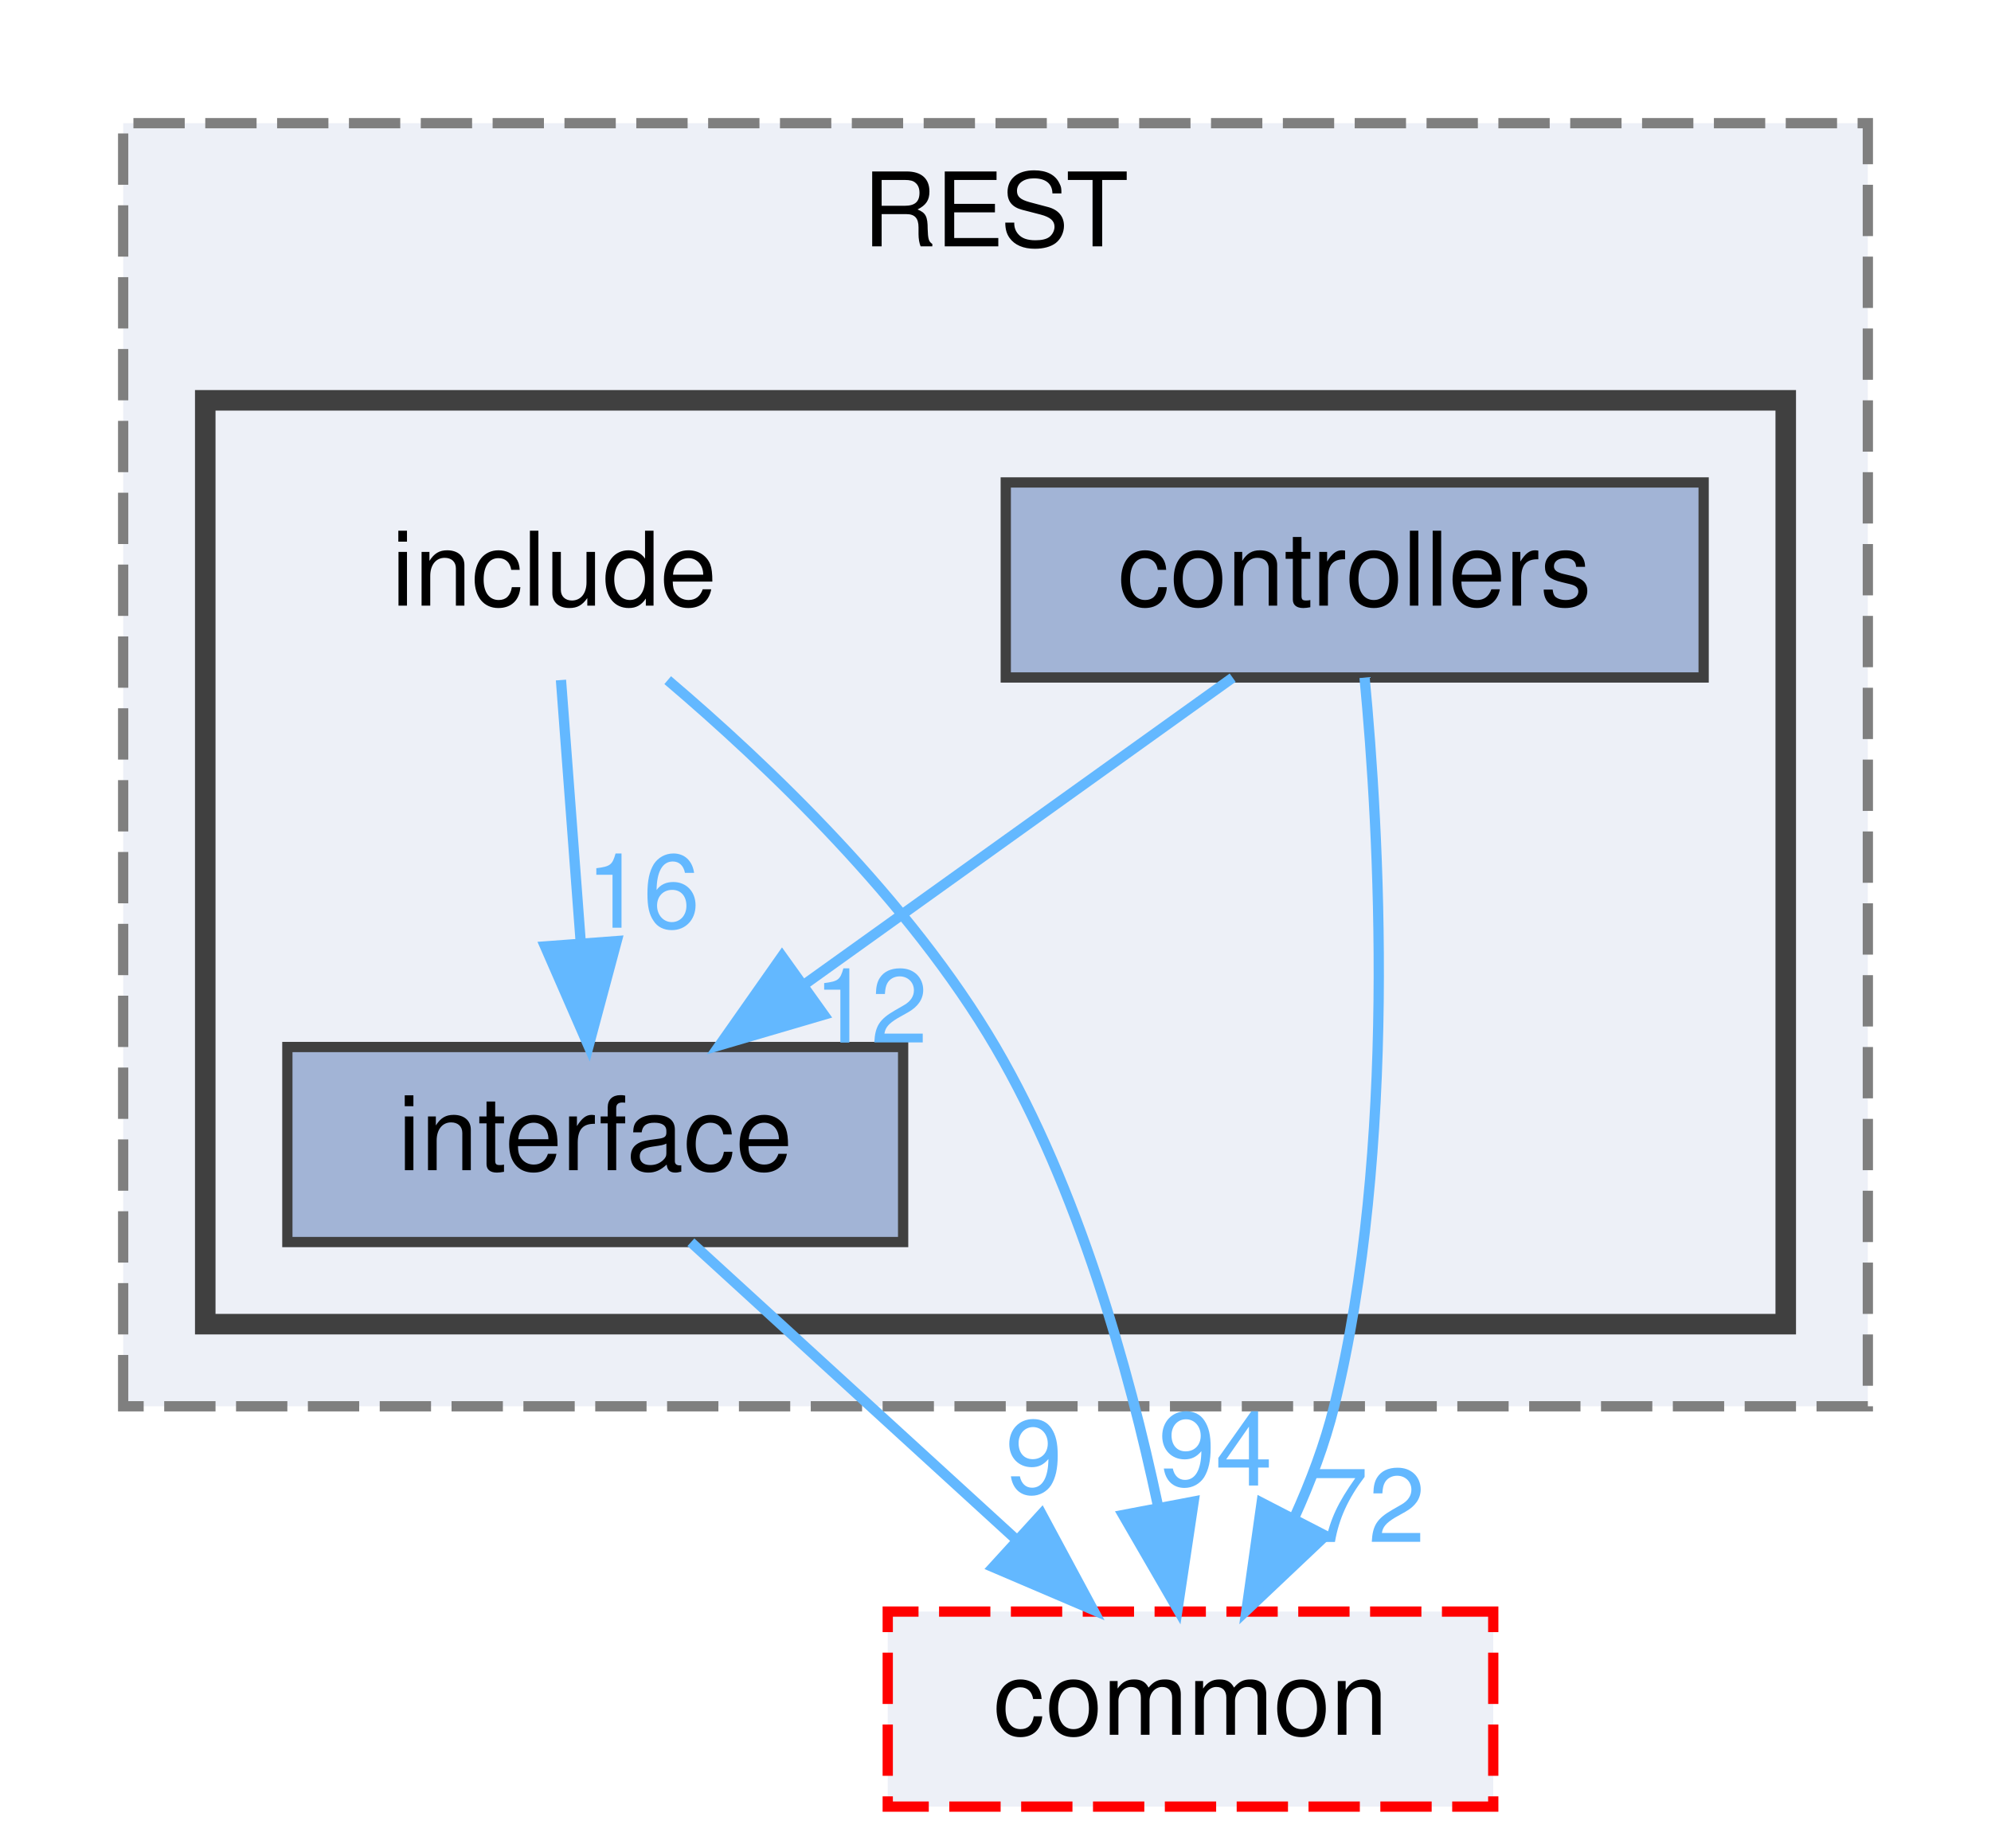
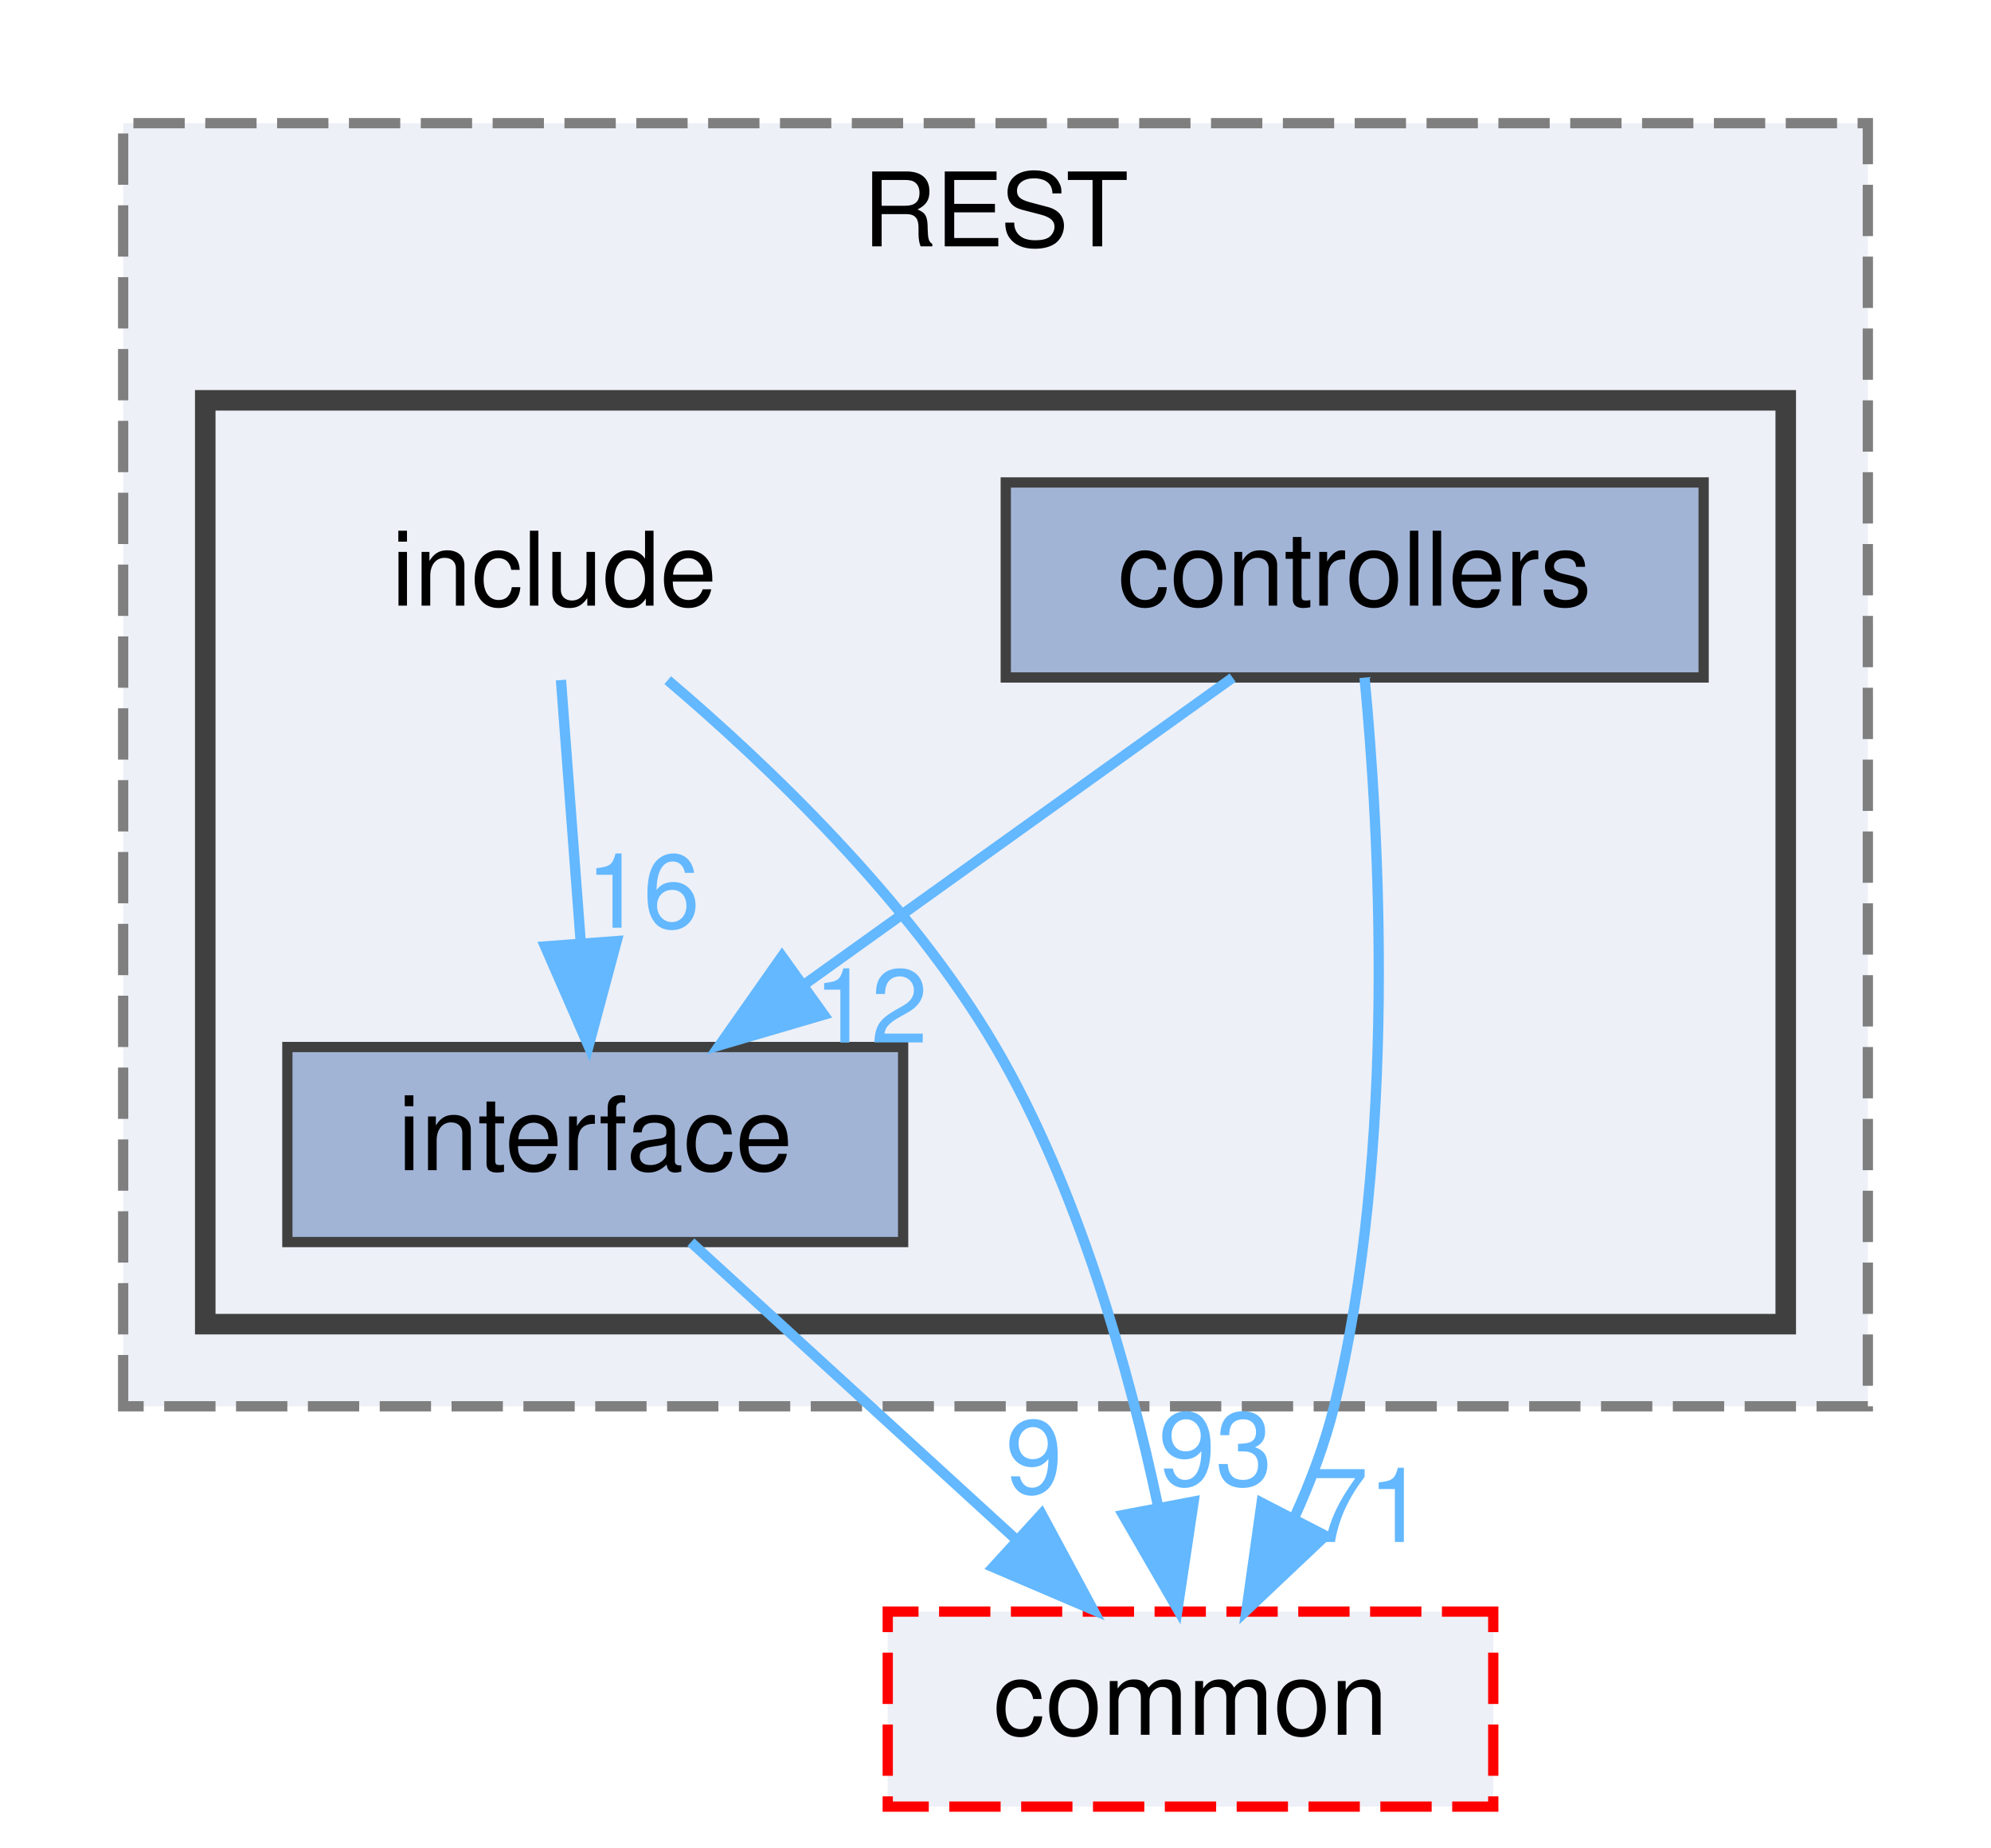
<svg xmlns="http://www.w3.org/2000/svg" xmlns:xlink="http://www.w3.org/1999/xlink" width="194pt" height="180pt" viewBox="0.00 0.00 194.00 180.00">
  <g id="graph0" class="graph" transform="scale(1 1) rotate(0) translate(4 176)">
    <g id="clust1" class="cluster">
      <g id="a_clust1">
        <a xlink:href="dir_499586737141bee5d3e434e54e79097b.html" target="_top" xlink:title="REST">
          <polygon fill="#edf0f7" stroke="#7f7f7f" stroke-dasharray="5,2" points="8,-39 8,-164 178,-164 178,-39 8,-39" />
          <text text-anchor="middle" x="93" y="-152" font-family="Helvetica,sans-Serif" font-size="10.00">REST</text>
        </a>
      </g>
    </g>
    <g id="clust2" class="cluster">
      <g id="a_clust2">
        <a xlink:href="dir_289adc1deaefeb3f2303b552e7e77922.html" target="_top">
          <polygon fill="#edf0f7" stroke="#404040" stroke-width="2" points="16,-47 16,-137 170,-137 170,-47 16,-47" />
        </a>
      </g>
    </g>
    <g id="node1" class="node">
      <text text-anchor="middle" x="50" y="-117" font-family="Helvetica,sans-Serif" font-size="10.00">include</text>
    </g>
    <g id="node3" class="node">
      <g id="a_node3">
        <a xlink:href="dir_1df3d5d21152550c6725e433ad08eccb.html" target="_top" xlink:title="interface">
          <polygon fill="#a2b4d6" stroke="#404040" points="84,-74 24,-74 24,-55 84,-55 84,-74" />
          <text text-anchor="middle" x="54" y="-62" font-family="Helvetica,sans-Serif" font-size="10.00">interface</text>
        </a>
      </g>
    </g>
    <g id="edge1" class="edge">
      <g id="a_edge1">
        <a xlink:href="dir_000009_000011.html" target="_top">
          <path fill="none" stroke="#63b8ff" d="M50.66,-109.75C51.18,-102.8 51.94,-92.85 52.59,-84.13" />
          <polygon fill="#63b8ff" stroke="#63b8ff" points="56.09,-84.32 53.35,-74.09 49.11,-83.8 56.09,-84.32" />
        </a>
      </g>
      <g id="a_edge1-headlabel">
        <a xlink:href="dir_000009_000011.html" target="_top" xlink:title="16">
          <text text-anchor="middle" x="58.65" y="-85.62" font-family="Helvetica,sans-Serif" font-size="10.00" fill="#63b8ff">16</text>
        </a>
      </g>
    </g>
    <g id="node4" class="node">
      <g id="a_node4">
        <a xlink:href="dir_6b87f921a51f760acf501150831df4b5.html" target="_top" xlink:title="common">
          <polygon fill="#edf0f7" stroke="red" stroke-dasharray="5,2" points="141.5,-19 82.5,-19 82.5,0 141.5,0 141.5,-19" />
          <text text-anchor="middle" x="112" y="-7" font-family="Helvetica,sans-Serif" font-size="10.00">common</text>
        </a>
      </g>
    </g>
    <g id="edge2" class="edge">
      <g id="a_edge2">
        <a xlink:href="dir_000009_000000.html" target="_top">
          <path fill="none" stroke="#63b8ff" d="M61.06,-109.74C70.78,-101.48 84.64,-88.28 93,-74 101.09,-60.17 106,-42.61 108.8,-29.45" />
          <polygon fill="#63b8ff" stroke="#63b8ff" points="112.31,-29.72 110.74,-19.24 105.43,-28.41 112.31,-29.72" />
        </a>
      </g>
      <g id="a_edge2-headlabel">
-         <a xlink:href="dir_000009_000000.html" target="_top" xlink:title="94">
-           <text text-anchor="middle" x="114.43" y="-31.28" font-family="Helvetica,sans-Serif" font-size="10.00" fill="#63b8ff">94</text>
+         <a xlink:href="dir_000009_000000.html" target="_top" xlink:title="93">
+           <text text-anchor="middle" x="114.43" y="-31.28" font-family="Helvetica,sans-Serif" font-size="10.00" fill="#63b8ff">93</text>
        </a>
      </g>
    </g>
    <g id="node2" class="node">
      <g id="a_node2">
        <a xlink:href="dir_b53d663f71ce77f01593ad051de20c34.html" target="_top" xlink:title="controllers">
          <polygon fill="#a2b4d6" stroke="#404040" points="162,-129 94,-129 94,-110 162,-110 162,-129" />
          <text text-anchor="middle" x="128" y="-117" font-family="Helvetica,sans-Serif" font-size="10.00">controllers</text>
        </a>
      </g>
    </g>
    <g id="edge3" class="edge">
      <g id="a_edge3">
        <a xlink:href="dir_000003_000011.html" target="_top">
          <path fill="none" stroke="#63b8ff" d="M116.11,-109.98C104.85,-101.92 87.71,-89.65 74.29,-80.03" />
          <polygon fill="#63b8ff" stroke="#63b8ff" points="76.27,-77.15 66.11,-74.17 72.2,-82.84 76.27,-77.15" />
        </a>
      </g>
      <g id="a_edge3-headlabel">
        <a xlink:href="dir_000003_000011.html" target="_top" xlink:title="12">
          <text text-anchor="middle" x="80.85" y="-74.43" font-family="Helvetica,sans-Serif" font-size="10.00" fill="#63b8ff">12</text>
        </a>
      </g>
    </g>
    <g id="edge4" class="edge">
      <g id="a_edge4">
        <a xlink:href="dir_000003_000000.html" target="_top">
          <path fill="none" stroke="#63b8ff" d="M128.96,-109.99C130.37,-95.27 132.19,-64.21 126,-39 125.1,-35.36 123.7,-31.64 122.11,-28.14" />
          <polygon fill="#63b8ff" stroke="#63b8ff" points="125.15,-26.39 117.45,-19.11 118.93,-29.6 125.15,-26.39" />
        </a>
      </g>
      <g id="a_edge4-headlabel">
-         <a xlink:href="dir_000003_000000.html" target="_top" xlink:title="72">
-           <text text-anchor="middle" x="129.32" y="-25.78" font-family="Helvetica,sans-Serif" font-size="10.00" fill="#63b8ff">72</text>
+         <a xlink:href="dir_000003_000000.html" target="_top" xlink:title="71">
+           <text text-anchor="middle" x="129.32" y="-25.78" font-family="Helvetica,sans-Serif" font-size="10.00" fill="#63b8ff">71</text>
        </a>
      </g>
    </g>
    <g id="edge5" class="edge">
      <g id="a_edge5">
        <a xlink:href="dir_000011_000000.html" target="_top">
          <path fill="none" stroke="#63b8ff" d="M63.32,-54.98C71.81,-47.23 84.56,-35.58 94.88,-26.14" />
          <polygon fill="#63b8ff" stroke="#63b8ff" points="97.49,-28.5 102.51,-19.17 92.77,-23.33 97.49,-28.5" />
        </a>
      </g>
      <g id="a_edge5-headlabel">
        <a xlink:href="dir_000011_000000.html" target="_top" xlink:title="9">
          <text text-anchor="middle" x="96.75" y="-30.52" font-family="Helvetica,sans-Serif" font-size="10.00" fill="#63b8ff">9</text>
        </a>
      </g>
    </g>
  </g>
</svg>
